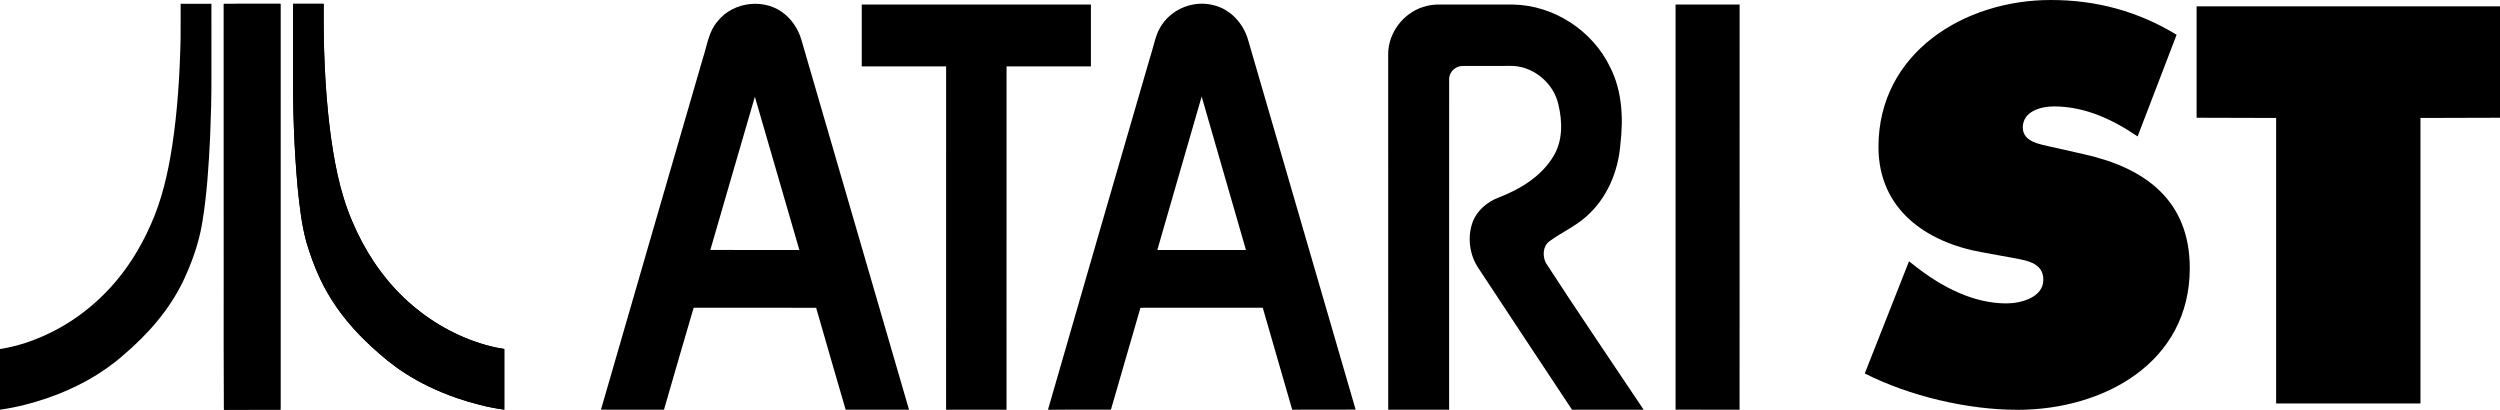
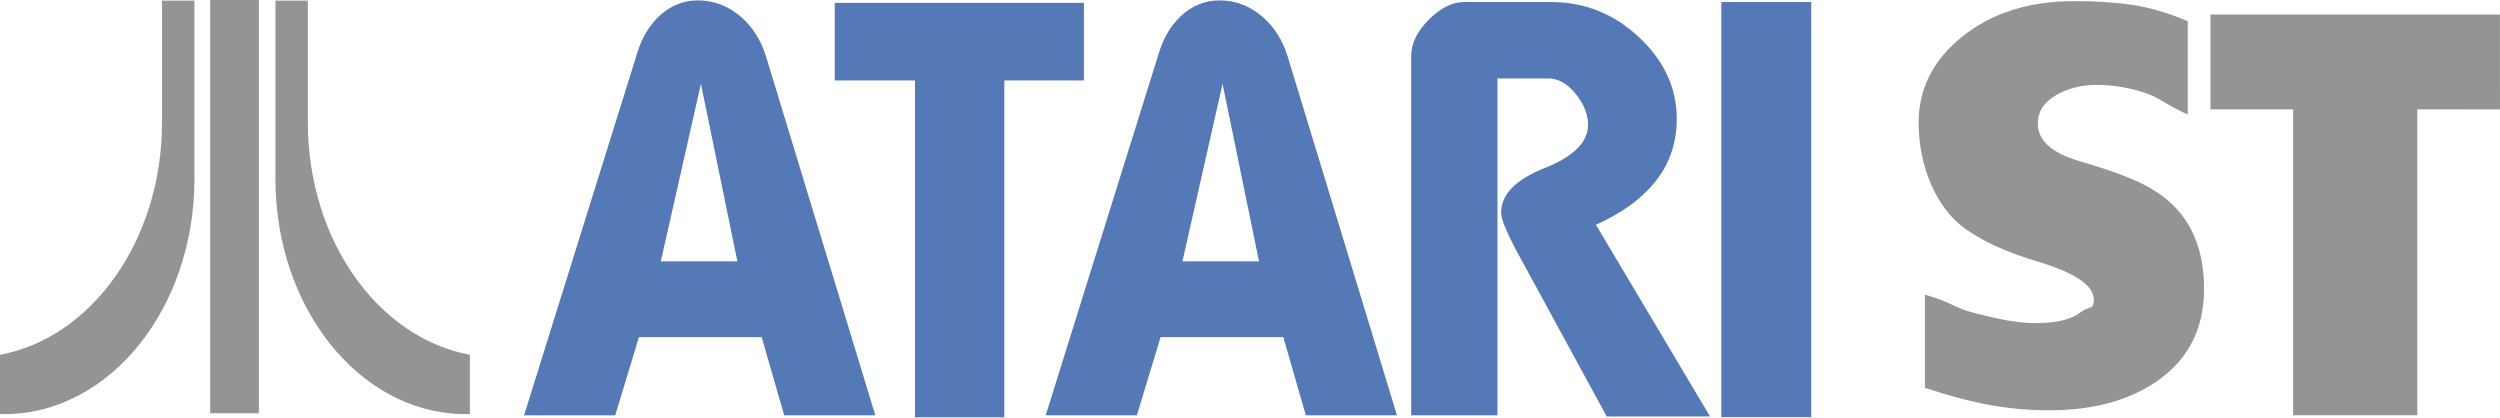
- <svg xmlns="http://www.w3.org/2000/svg" x="0px" y="0px" width="566.929px" height="92.934px">
-   <path d="M162.729 4.833c3.574-4.573 10.968-5.352 15.352-1.52 1.792 1.51 3.048 3.595 3.689 5.837 8.115 27.924 16.267 55.834 24.372 83.76-4.791.003-9.582-.006-14.371.003-2.258-7.694-4.463-15.41-6.693-23.114-9.26-.027-18.519-.008-27.777-.011-2.269 7.701-4.505 15.411-6.733 23.13-4.763-.019-9.525-.008-14.29-.011 7.71-26.636 15.428-53.272 23.175-79.901.921-2.785 1.265-5.899 3.276-8.173m8.454 17.11c-3.396 11.568-6.723 23.16-10.098 34.734 6.73.03 13.458.011 20.186.011-3.368-11.581-6.72-23.163-10.088-34.745z" />
-   <path d="M263.614 5.434c2.495-3.62 7.32-5.379 11.567-4.261 3.89.897 6.865 4.248 7.893 8.021 8.106 27.905 16.241 55.796 24.346 83.694-4.794.043-9.589 0-14.384.021-2.228-7.704-4.435-15.421-6.681-23.122-9.245.003-18.489-.02-27.733.006-2.21 7.713-4.487 15.405-6.698 23.113-4.759.003-9.517 0-14.274.003 7.704-26.78 15.501-53.539 23.268-80.303.815-2.419 1.128-5.083 2.696-7.172m-1.166 51.254c6.702.009 13.401.003 20.102.003-3.332-11.604-6.719-23.193-10.045-34.8-3.347 11.6-6.728 23.192-10.057 34.797z" />
-   <path d="M195.418 1.034h51.97v14.018c-6.378.005-12.755-.007-19.131.005 0 25.952.004 51.902-.003 77.854h-13.706c0-25.951-.004-51.901.004-77.854-6.379-.012-12.755 0-19.133-.005-.001-4.673-.004-9.344-.001-14.018z" />
-   <path d="M322.652 1.604c1.316-.455 2.721-.61 4.111-.577 5.462.021 10.923.003 16.388.007 9.198.168 17.979 5.88 21.961 14.159 2.756 5.377 3.041 11.631 2.345 17.53-.476 6.176-3.069 12.349-7.814 16.44-2.508 2.238-5.632 3.592-8.314 5.578-1.474 1.126-1.544 3.302-.785 4.861 7.25 11.194 14.789 22.207 22.188 33.307-5.412.011-10.825-.014-16.238.011-7.088-10.645-14.101-21.344-21.16-32-2.075-3.031-2.637-7.051-1.396-10.516.969-2.654 3.292-4.599 5.876-5.599 4.935-1.882 9.798-4.842 12.533-9.498 2.077-3.503 1.973-7.818 1.039-11.649-1.098-4.972-5.943-8.888-11.061-8.714-3.542.024-7.079-.021-10.614.016-1.6-.037-3.106 1.353-3.086 2.979-.018 24.99.009 49.985-.006 74.979-4.603-.008-9.203 0-13.807-.008-.01-26.902.007-53.814-.01-80.717.023-4.718 3.378-9.156 7.85-10.589z" />
-   <path d="M379.969 1.034h14.528c-.005 30.63.004 61.251-.009 91.876-4.838-.011-9.678 0-14.52-.003.001-30.625.001-61.246.001-91.873z" />
-   <g>
-     <path d="M40.963.865c2.326-.007 4.651 0 6.981-.004.008 5.47 0 10.942.003 16.41.022 4.567-.106 9.131-.295 13.694-.312 6.586-.725 13.188-1.814 19.696-.75 4.488-2.305 8.821-4.229 12.932-3.142 6.622-8.081 12.226-13.632 16.938-4.964 4.372-10.892 7.555-17.126 9.703C7.324 91.455 3.694 92.386 0 92.91c.003-4.588.003-9.179 0-13.765 4.449-.67 8.726-2.249 12.696-4.337 4.712-2.492 8.954-5.841 12.526-9.794 3.688-4.077 6.626-8.801 8.856-13.814 2.627-5.763 4.033-11.994 4.989-18.229 1.198-7.927 1.697-15.951 1.882-23.958.03-2.714.007-5.43.014-8.148z" />
-     <path d="M50.75.875C55.033.847 59.315.872 63.6.865c.001 30.68.001 61.364 0 92.042-4.274.011-8.547-.019-12.82.021-.052-9.781-.007-19.571-.022-29.351-.006-20.899.008-41.799-.008-62.702z" />
-     <path d="M66.458.865c2.315-.004 4.627-.007 6.939 0-.076 9.355.244 18.73 1.358 28.021.913 7.22 2.201 14.494 5.076 21.218 2.725 6.505 6.654 12.553 11.774 17.431 4.892 4.663 10.814 8.248 17.252 10.309 1.796.571 3.632 1.021 5.501 1.299-.001 4.586-.004 9.171 0 13.757-3.669-.499-7.267-1.446-10.769-2.636-4.169-1.449-8.202-3.329-11.907-5.742-2.704-1.733-5.163-3.816-7.524-5.987-3.894-3.593-7.377-7.67-9.996-12.294-2.046-3.598-3.54-7.486-4.711-11.448-1.073-3.983-1.528-8.107-1.945-12.201-.805-8.856-1.106-17.753-1.05-26.64.002-5.029 0-10.057.002-15.087z" />
-     <path d="M50.75.875c.015 20.902.003 41.803.008 62.7.014 9.78-.032 19.567.022 29.352 4.273-.039 8.547-.01 12.82-.021.001-30.678.001-61.361 0-92.045-4.283.011-8.566-.013-12.85.014" />
-     <path d="M66.458.865c-.002 5.028 0 10.058 0 15.085-.057 8.884.245 17.783 1.05 26.64.417 4.094.872 8.218 1.945 12.201 1.169 3.962 2.665 7.851 4.711 11.448 2.618 4.624 6.102 8.701 9.996 12.294 2.363 2.174 4.82 4.254 7.524 5.987 3.705 2.413 7.738 4.29 11.907 5.742 3.501 1.189 7.1 2.134 10.769 2.636-.004-4.586-.001-9.171 0-13.757-1.867-.274-3.706-.728-5.501-1.299-6.438-2.061-12.361-5.646-17.252-10.309-5.12-4.872-9.049-10.924-11.774-17.431-2.875-6.724-4.163-13.998-5.076-21.218-1.115-9.291-1.434-18.666-1.358-28.021-2.315-.005-4.628-.002-6.941.002" />
-   </g>
-   <g>
-     <path d="M432.911 59.248l1.673 1.314c5.853 4.538 12.9 8.242 20.426 8.242 3.225 0 8.361-1.313 8.361-5.377 0-4.061-4.301-4.418-7.286-5.016l-6.571-1.193c-12.78-2.27-23.531-9.797-23.531-23.893C425.982 11.945 445.454 0 465.044 0c10.272 0 19.708 2.508 28.548 7.884l-8.84 23.054c-5.613-3.821-11.943-6.808-18.991-6.808-2.867 0-7.049 1.073-7.049 4.776 0 3.346 4.063 3.823 6.569 4.419L472.688 35c13.855 3.104 23.89 10.511 23.89 25.801 0 21.5-19.59 32.133-39.06 32.133-11.35 0-24.488-3.107-34.642-8.243l10.035-25.443z" />
-     <path d="M498.126 1.433h68.803V26.7l-18.036.051V91.5h-32.729V26.75l-18.038-.05V1.433z" />
+ <svg xmlns="http://www.w3.org/2000/svg" width="932.34" height="155.64" version="1.1" viewBox="0 0 932.34 155.64" xml:space="preserve">
+   <defs>
+     <clipPath id="clipPath18">
+       <path d="m0 185h792v-185h-792v185z" />
+     </clipPath>
+   </defs>
+   <g transform="matrix(1.25 0 0 -1.25 -28.832 193.44)">
+     <path d="m85.78 154.75h14.529v-123.28h-14.529v123.28z" fill="#949494" />
+     <g clip-path="url(#clipPath18)">
+       <g transform="translate(23.066 31.22)">
+         <path d="m0 0 2.417-0.018c30.811 0.796 55.593 31.909 55.593 70.151v53.222h-9.67v-36.287c0-35.195-20.98-64.336-48.34-69.38v-17.688z" fill="#949494" />
+       </g>
+       <g transform="translate(163.25 31.22)">
+         <path d="m0 0-2.418-0.018c-30.811 0.796-55.592 31.909-55.592 70.151v53.222h9.671v-36.287c0-35.195 20.979-64.336 48.339-69.38v-17.688z" fill="#949494" />
+       </g>
+       <g transform="translate(284.22 30.84)">
+         <path d="m0 0h-27.193l-6.713 23.32h-36.626l-7.068-23.32h-27.2l33.906 108.54c1.331 4.211 3.445 7.716 6.35 10.526 3.38 3.154 7.253 4.733 11.601 4.733 4.835 0 9.189-1.698 13.056-5.084 3.386-3.041 5.804-6.896 7.253-11.577l32.634-107.14zm-41.159 45.946-10.876 52.955-11.969-52.955h22.845z" fill="#5479b6" />
+       </g>
+       <g transform="translate(346.45 130.75)">
+         <path d="m0 0h-23.749v-100.5h-26.652v100.5h-23.938v23.148h74.339v-23.148z" fill="#5479b6" />
+       </g>
+       <g transform="translate(439.85 30.84)">
+         <path d="m0 0h-27.193l-6.713 23.32h-36.626l-7.068-23.32h-27.2l33.905 108.54c1.331 4.211 3.446 7.716 6.351 10.526 3.38 3.154 7.253 4.733 11.6 4.733 4.836 0 9.19-1.698 13.056-5.084 3.386-3.041 5.804-6.896 7.253-11.577l32.635-107.14zm-41.159 45.946-10.876 52.955-11.969-52.955h22.845z" fill="#5479b6" />
+       </g>
+       <g transform="translate(533.25 30.502)">
+         <path d="m0 0h-30.822l-27.33 50.169c-1.213 2.334-2.21 4.443-2.995 6.314-0.785 1.866-1.175 3.327-1.175 4.384 0 5.376 4.317 9.789 12.96 13.234 8.643 3.451 12.967 7.746 12.967 12.89 0 3.16-1.242 6.255-3.718 9.296-2.477 3.036-5.168 4.556-8.073 4.556h-15.23v-100.5h-25.744v107.17c0 3.743 1.753 7.366 5.258 10.871 3.504 3.511 7.008 5.263 10.518 5.263h25.929c10.033 0 18.795-3.505 26.291-10.52 7.489-7.015 11.238-15.142 11.238-24.378 0-7.366-2.293-13.792-6.89-19.287-3.987-4.793-9.731-8.887-17.227-12.271l34.043-57.185z" fill="#5479b6" />
+       </g>
+       <path d="m563.45 30.311h-26.831v123.83h26.831v-123.83z" fill="#5479b6" />
+       <g transform="translate(680.64 68.57)">
+         <path d="m0 0c0-12.01-4.764-21.246-14.304-27.716-8.35-5.679-19.001-8.517-31.938-8.517-6.053 0-12.005 0.541-17.857 1.616-5.856 1.074-12.248 2.774-19.186 5.09v27.811c7.117-2.05 8.798-3.671 12.64-4.883 8.566-2.411 15.266-3.623 20.108-3.623 6.367 0 10.9 1.051 13.602 3.16 2.697 2.103 4.051 0.671 4.051 3.795 0 3.969-4.829 7.533-14.487 10.693-13.876 4.099-18.776 7.247-22.305 9.45-10.324 6.345-15.48 19.941-15.48 32.688 0 10.217 4.385 18.818 13.158 25.803 8.773 6.986 19.862 10.479 33.281 10.479 6.475 0 12.261-0.374 17.346-1.117 5.09-0.749 10.59-2.371 16.506-4.871v-27.84c-6.504 2.88-8.322 5.072-13.061 6.575-4.728 1.503-9.463 2.257-14.21 2.257-4.496 0-8.529-1.039-12.098-3.118-3.571-2.08-5.359-4.865-5.359-8.358 0-5.091 4.122-8.839 12.379-11.245 15.165-4.407 20.06-7.329 22.287-8.761 9.949-6.082 14.927-15.872 14.927-29.368" fill="#949494" />
+       </g>
+       <g transform="translate(768.93 122.12)">
+         <path d="m0 0-24.663 6e-3v-91.262h-37.049v91.262h-24.656v28.292h86.362l6e-3 -28.298z" fill="#949494" />
+       </g>
+     </g>
  </g>
</svg>
